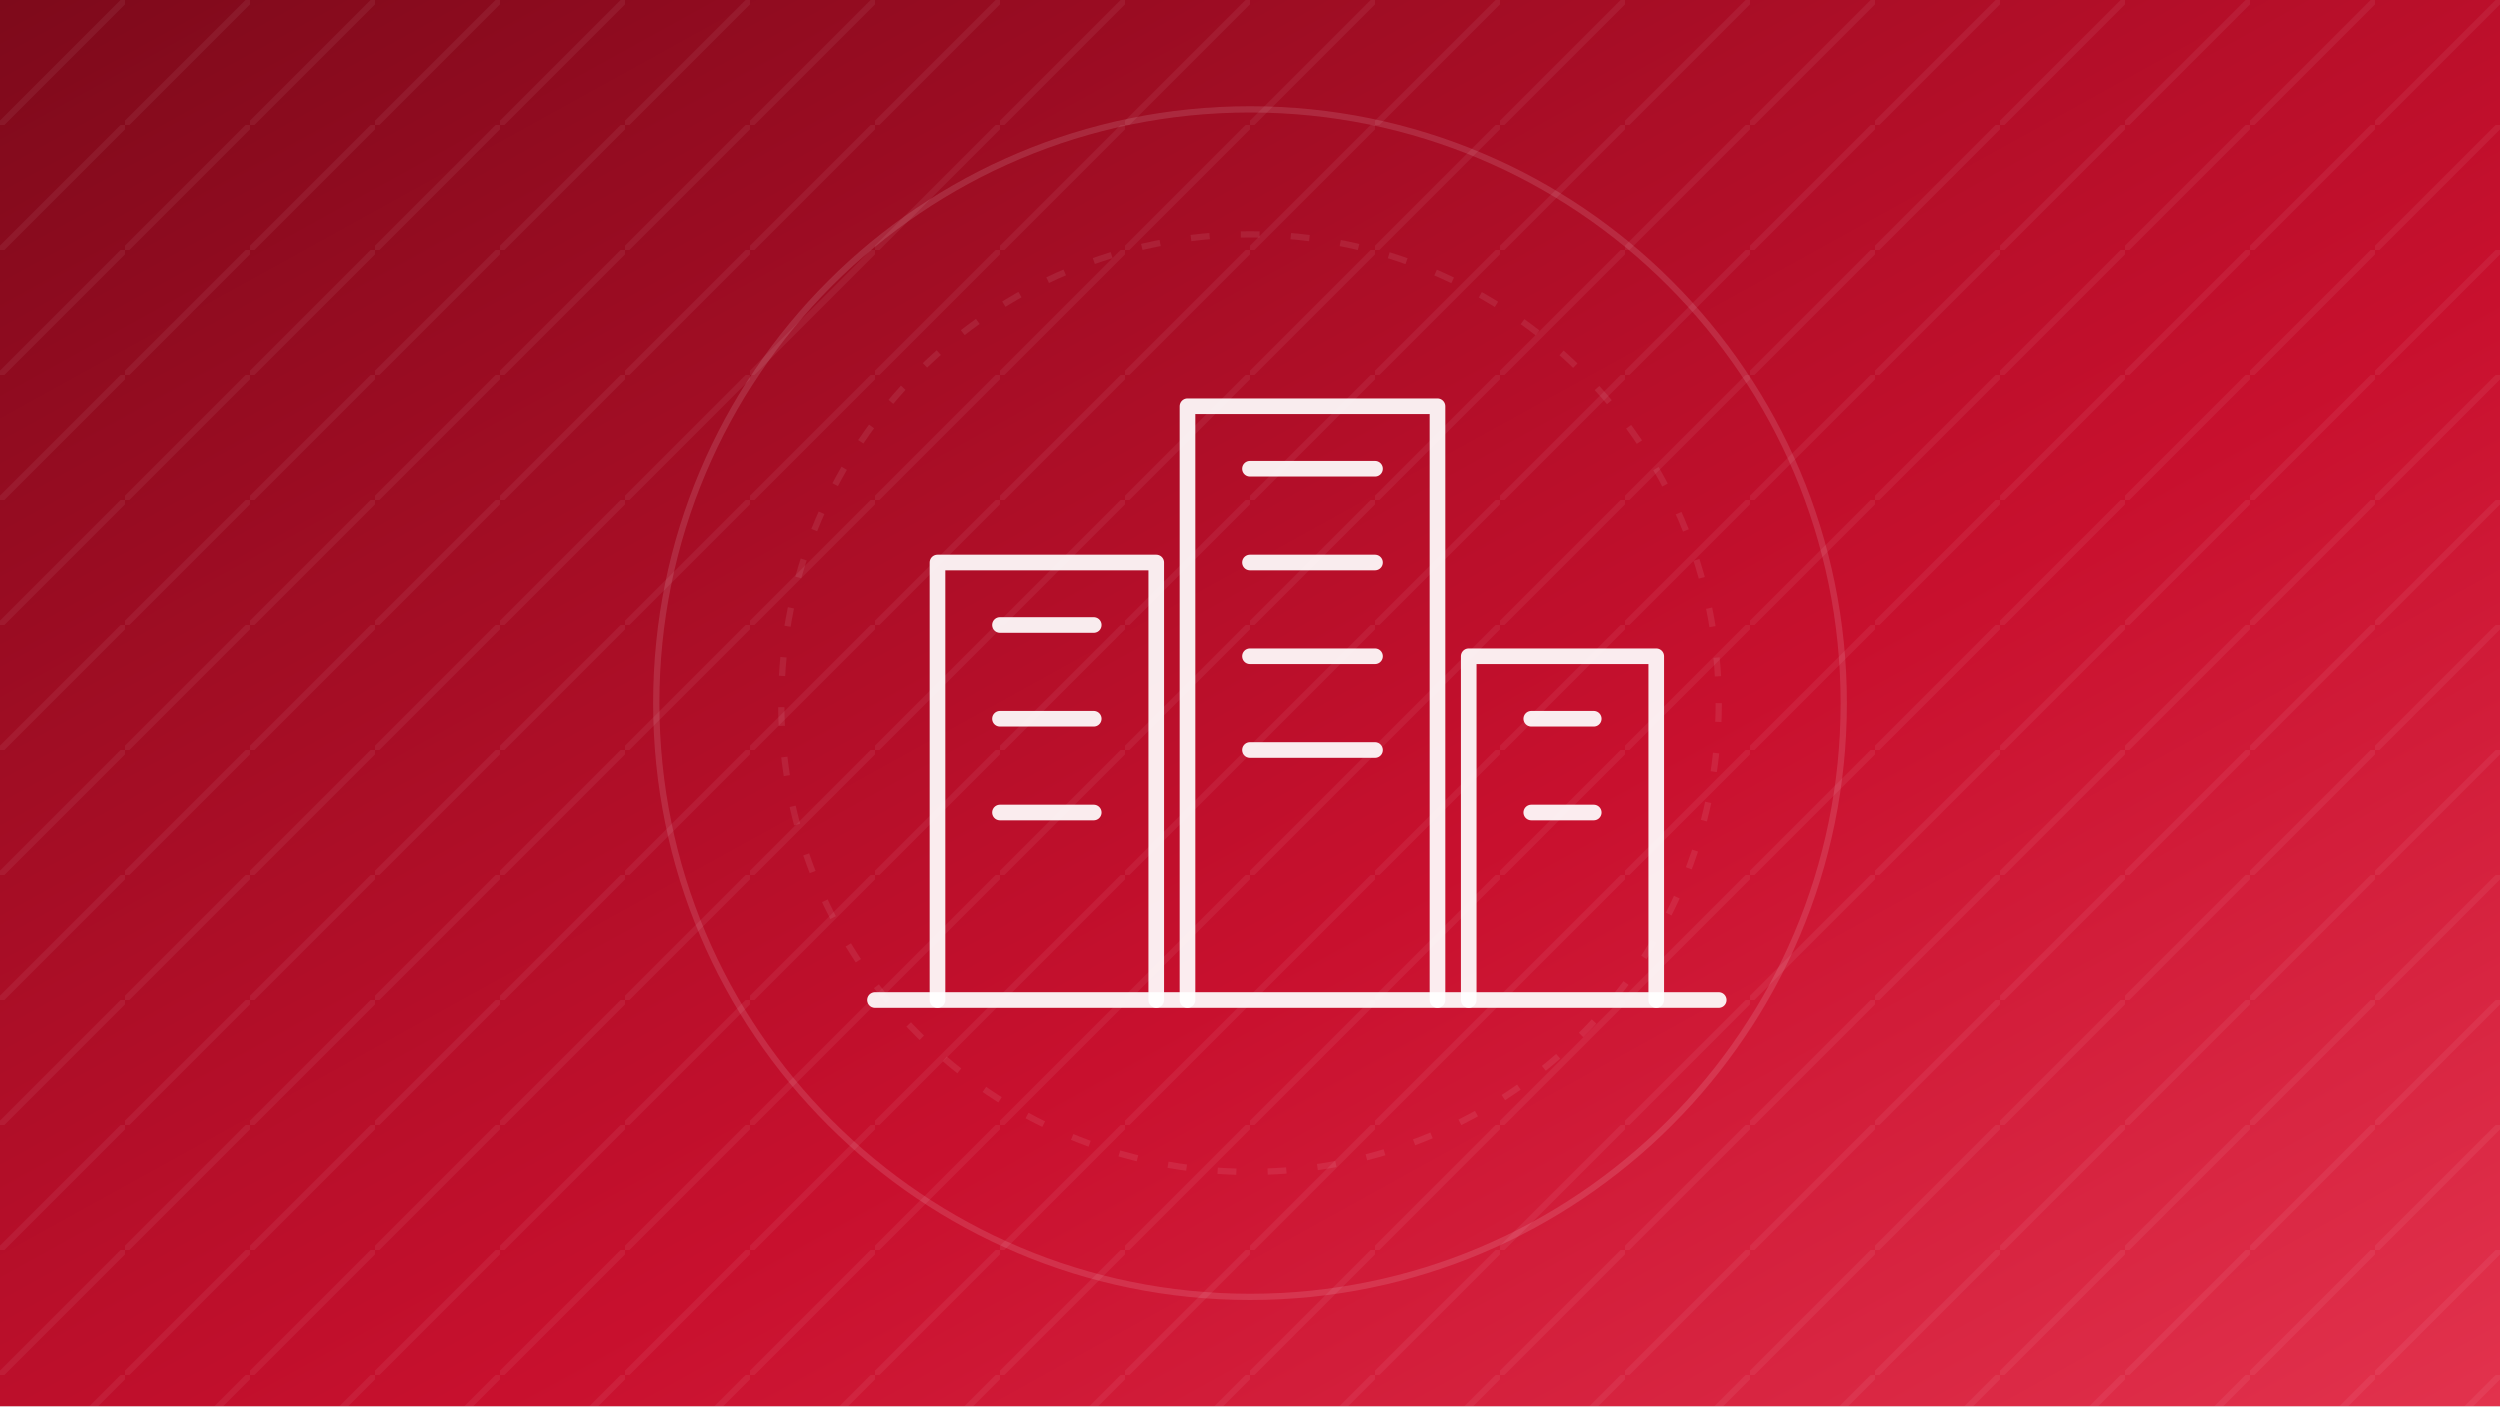
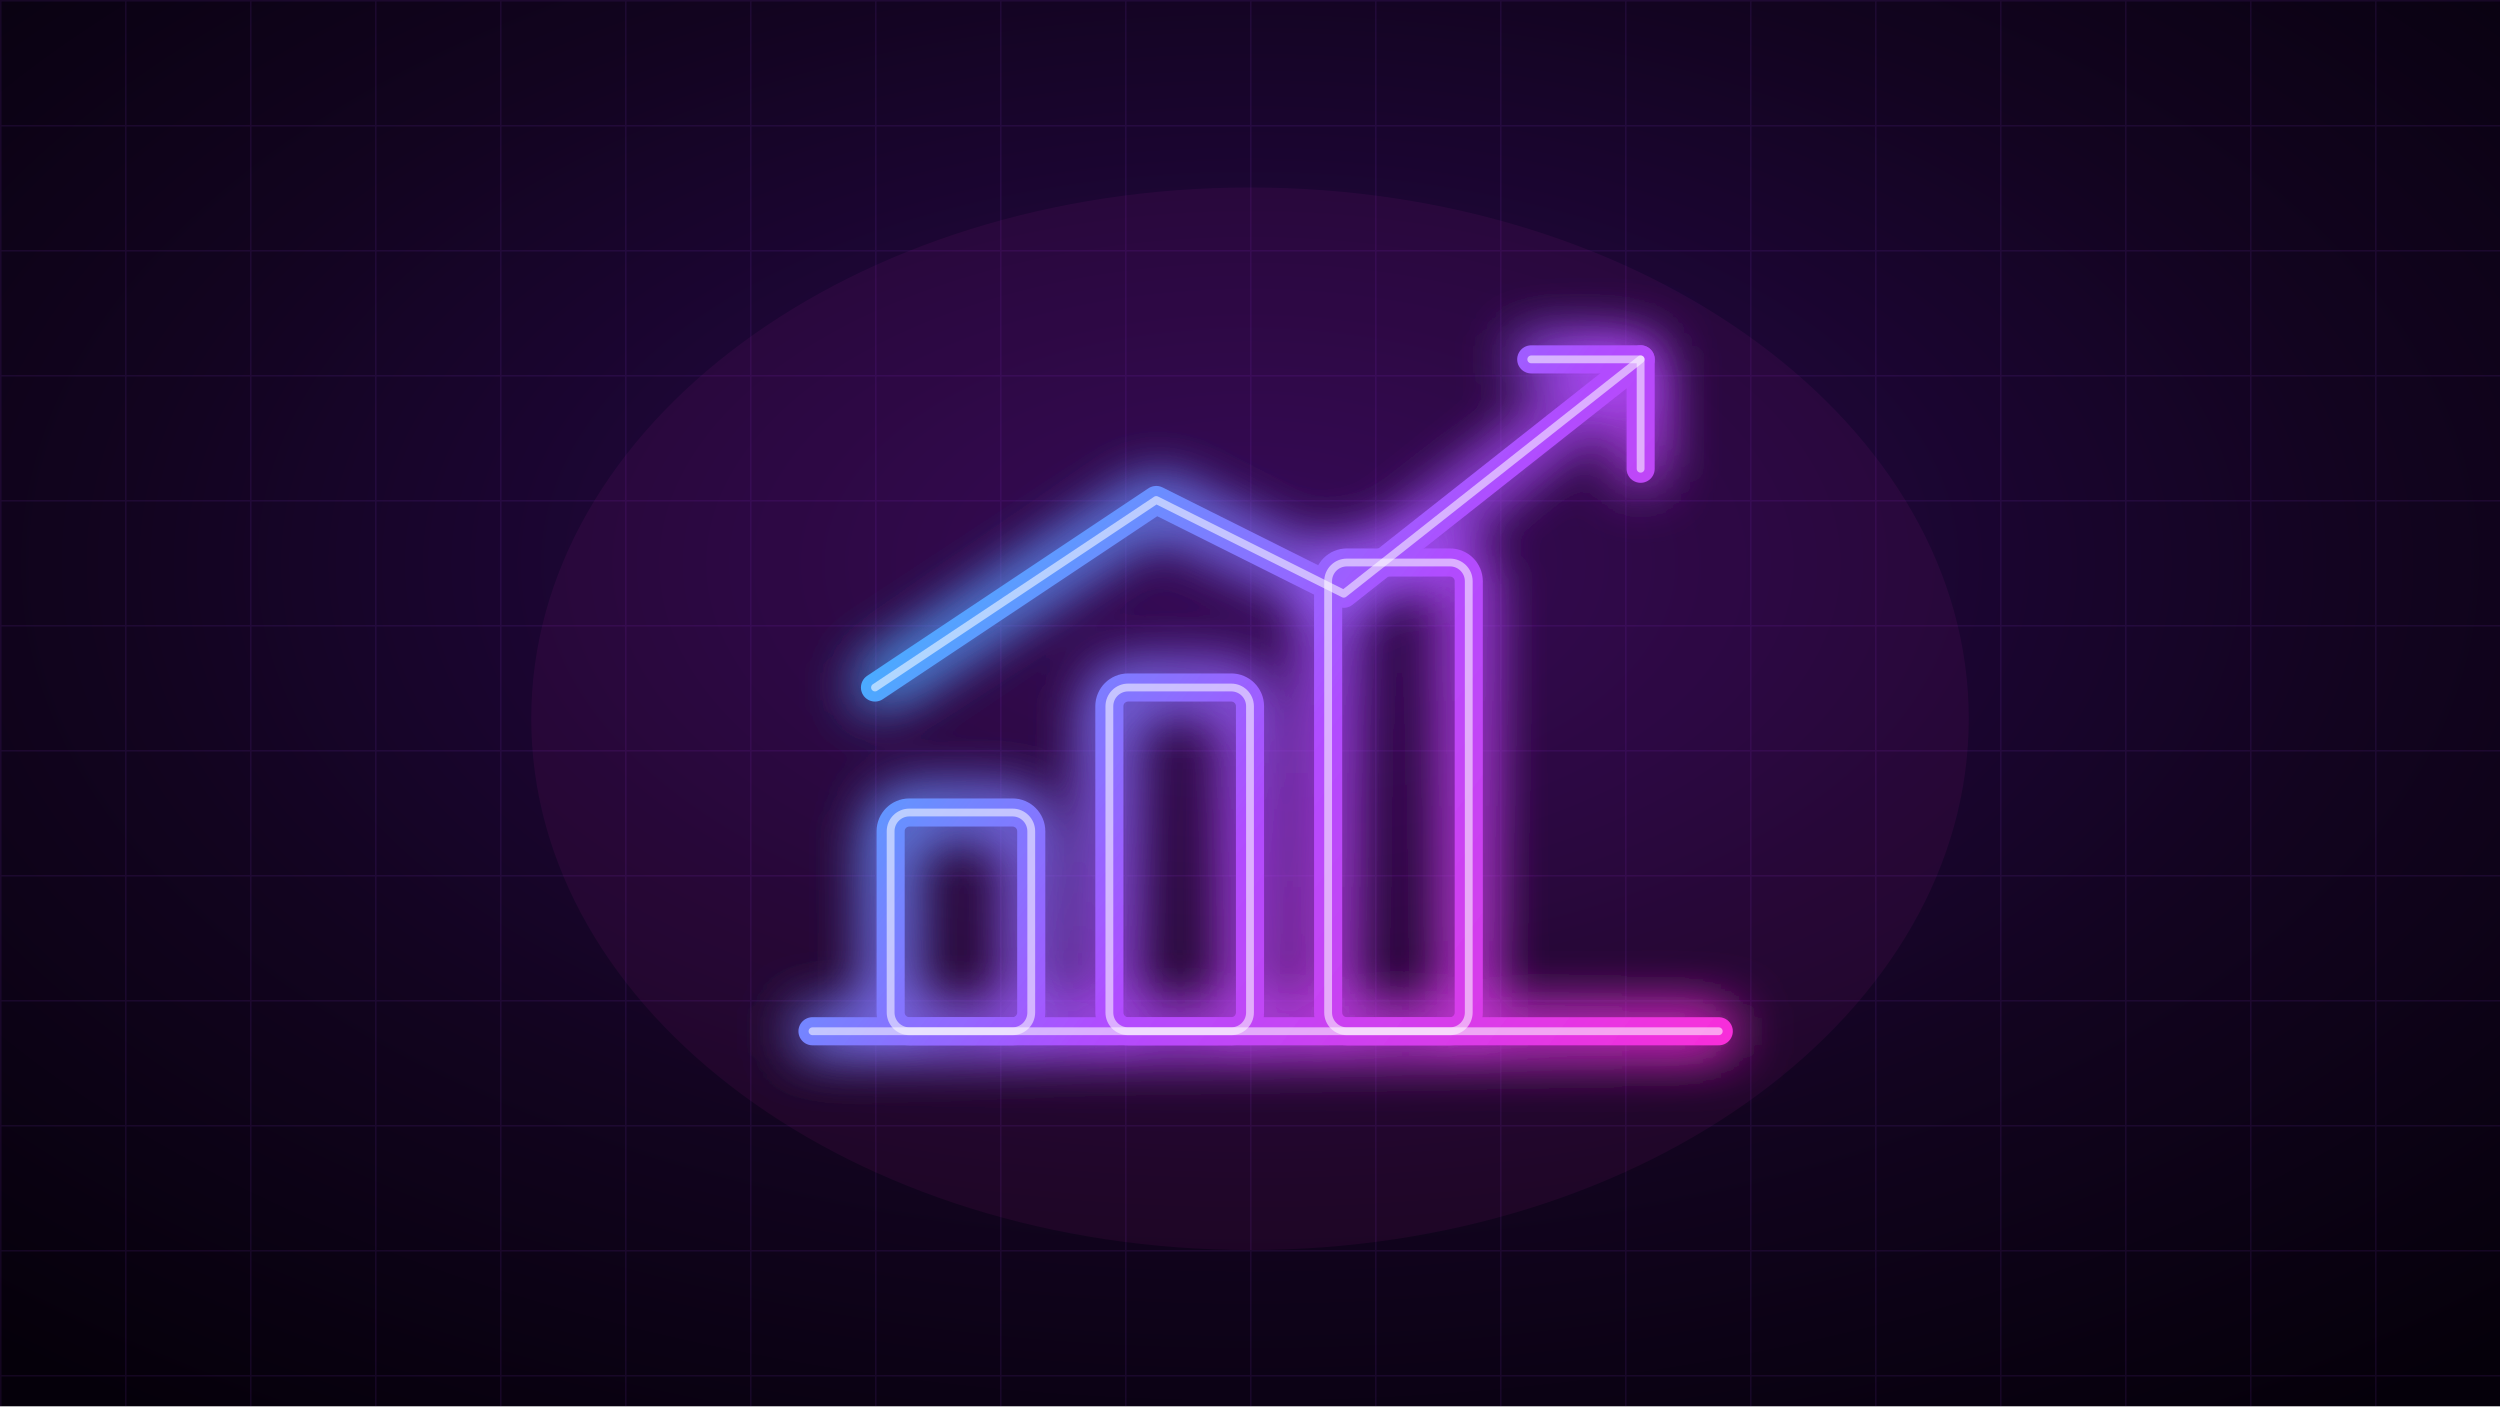
<svg xmlns="http://www.w3.org/2000/svg" viewBox="0 0 800 450" width="800" height="450">
  <defs>
-     <linearGradient id="g" x1="0" y1="0" x2="1" y2="1">
-       <stop offset="0" stop-color="#7e0a1b" />
-       <stop offset=".6" stop-color="#c8102e" />
-       <stop offset="1" stop-color="#e2324d" />
+     <radialGradient id="bg" cx="50%" cy="40%" r="75%">
+       <stop offset="0" stop-color="#2a0850" />
+       <stop offset=".6" stop-color="#12041f" />
+       <stop offset="1" stop-color="#05000a" />
+     </radialGradient>
+     <linearGradient id="ink" gradientUnits="userSpaceOnUse" x1="240" y1="110" x2="560" y2="350">
+       <stop offset="0" stop-color="#00f0ff" />
+       <stop offset=".55" stop-color="#b04dff" />
+       <stop offset="1" stop-color="#ff2bd6" />
    </linearGradient>
-     <pattern id="p" width="40" height="40" patternUnits="userSpaceOnUse">
-       <path d="M0 40L40 0" stroke="#fff" stroke-opacity=".06" stroke-width="2" />
+     <pattern id="grid" width="40" height="40" patternUnits="userSpaceOnUse">
+       <path d="M40 0H0V40" fill="none" stroke="#b04dff" stroke-opacity=".09" stroke-width="1" />
    </pattern>
+     <filter id="glow" x="-30%" y="-30%" width="160%" height="160%">
+       <feGaussianBlur stdDeviation="9" result="b" />
+       <feMerge>
+         <feMergeNode in="b" />
+         <feMergeNode in="b" />
+         <feMergeNode in="SourceGraphic" />
+       </feMerge>
+     </filter>
  </defs>
-   <rect width="800" height="450" fill="url(#g)" />
-   <rect width="800" height="450" fill="url(#p)" />
-   <circle cx="400" cy="225" r="190" fill="none" stroke="#fff" stroke-opacity=".12" stroke-width="2" />
-   <circle cx="400" cy="225" r="150" fill="none" stroke="#fff" stroke-opacity=".08" stroke-width="2" stroke-dasharray="6 10" />
-   <g fill="none" stroke="#fff" stroke-width="5" stroke-linecap="round" stroke-linejoin="round" stroke-opacity=".92">
-     <path d="M300 320V180h70v140M380 320V130h80v190M470 320V210h60v110" />
-     <path d="M280 320h270" />
-     <path d="M320 200h30M320 230h30M320 260h30M400 150h40M400 180h40M400 210h40M400 240h40M490 230h20M490 260h20" />
+   <rect width="800" height="450" fill="url(#bg)" />
+   <rect width="800" height="450" fill="url(#grid)" />
+   <ellipse cx="400" cy="230" rx="230" ry="170" fill="#ff2bd6" fill-opacity=".06" />
+   <g fill="none" stroke="url(#ink)" stroke-width="9" stroke-linecap="round" stroke-linejoin="round" filter="url(#glow)">
+     <path d="M260 330h290" />
+     <rect x="285" y="260" width="45" height="70" rx="6" />
+     <rect x="355" y="220" width="45" height="110" rx="6" />
+     <rect x="425" y="180" width="45" height="150" rx="6" />
+     <path d="M280 220l90-60 60 30 95-75" />
+     <path d="M490 115h35v35" />
+   </g>
+   <g fill="none" stroke="#fff" stroke-opacity=".55" stroke-width="2.5" stroke-linecap="round" stroke-linejoin="round">
+     <path d="M260 330h290" />
+     <rect x="285" y="260" width="45" height="70" rx="6" />
+     <rect x="355" y="220" width="45" height="110" rx="6" />
+     <rect x="425" y="180" width="45" height="150" rx="6" />
+     <path d="M280 220l90-60 60 30 95-75" />
+     <path d="M490 115h35v35" />
  </g>
</svg>
